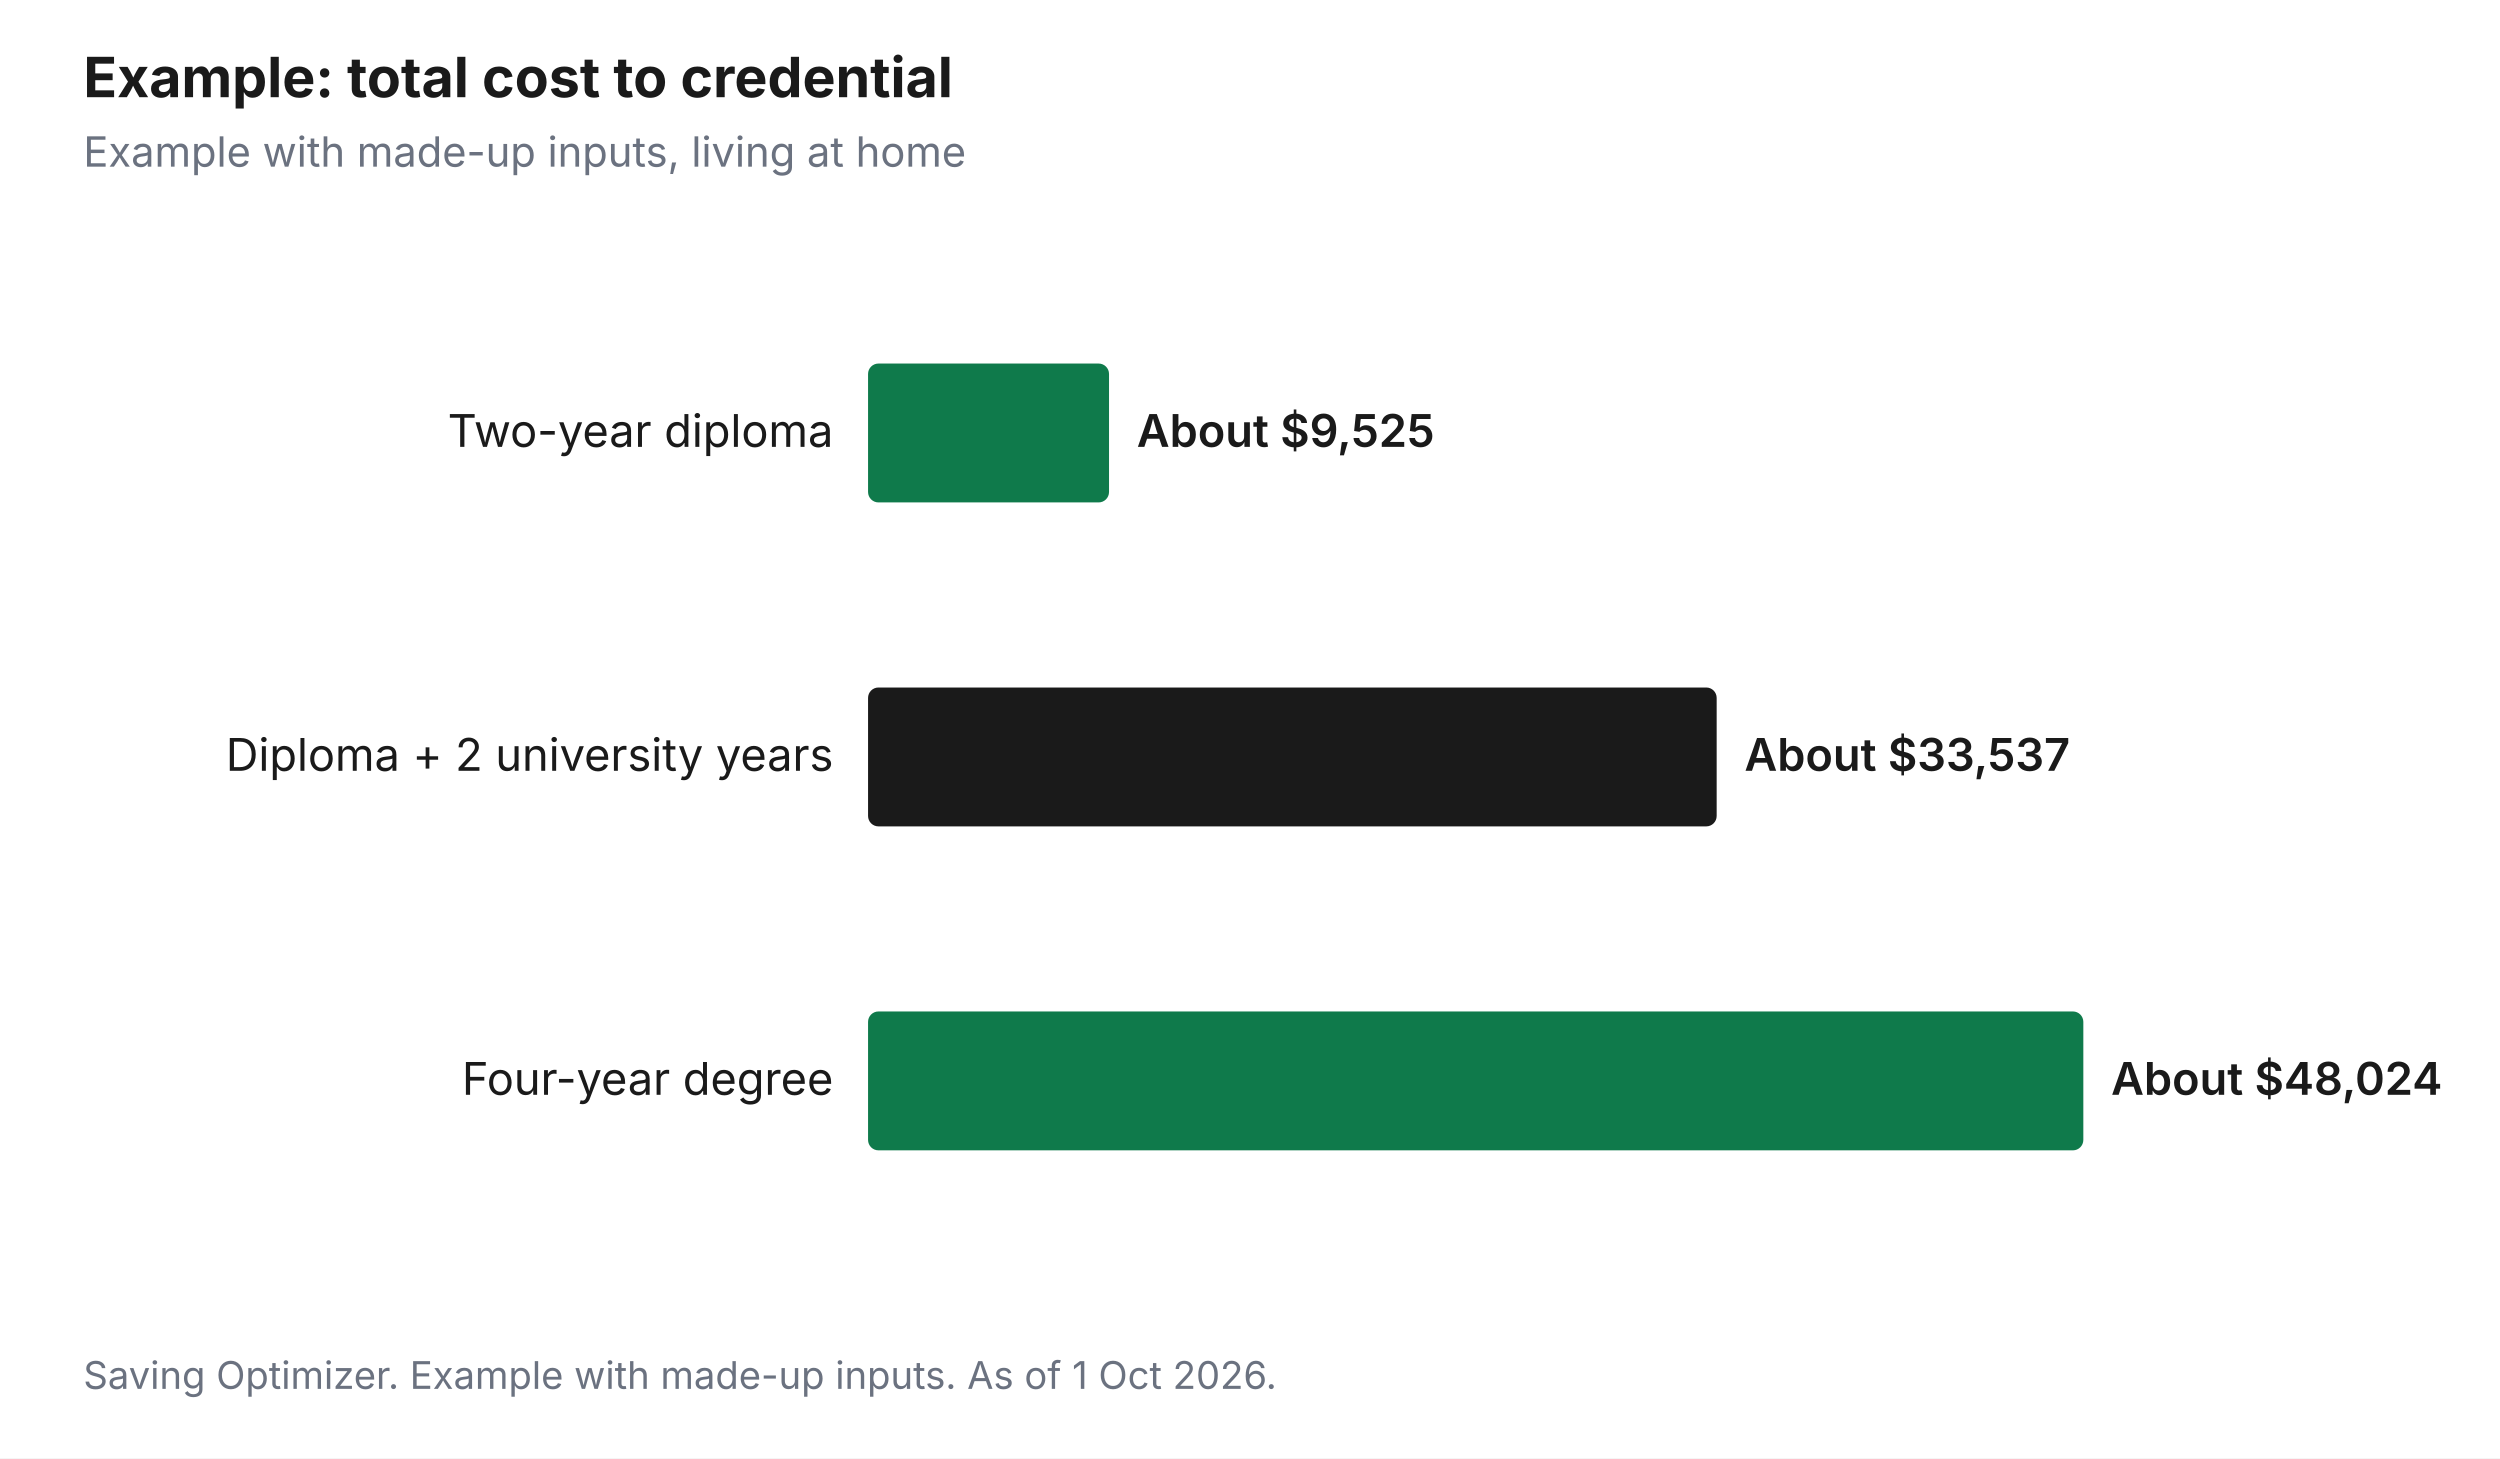
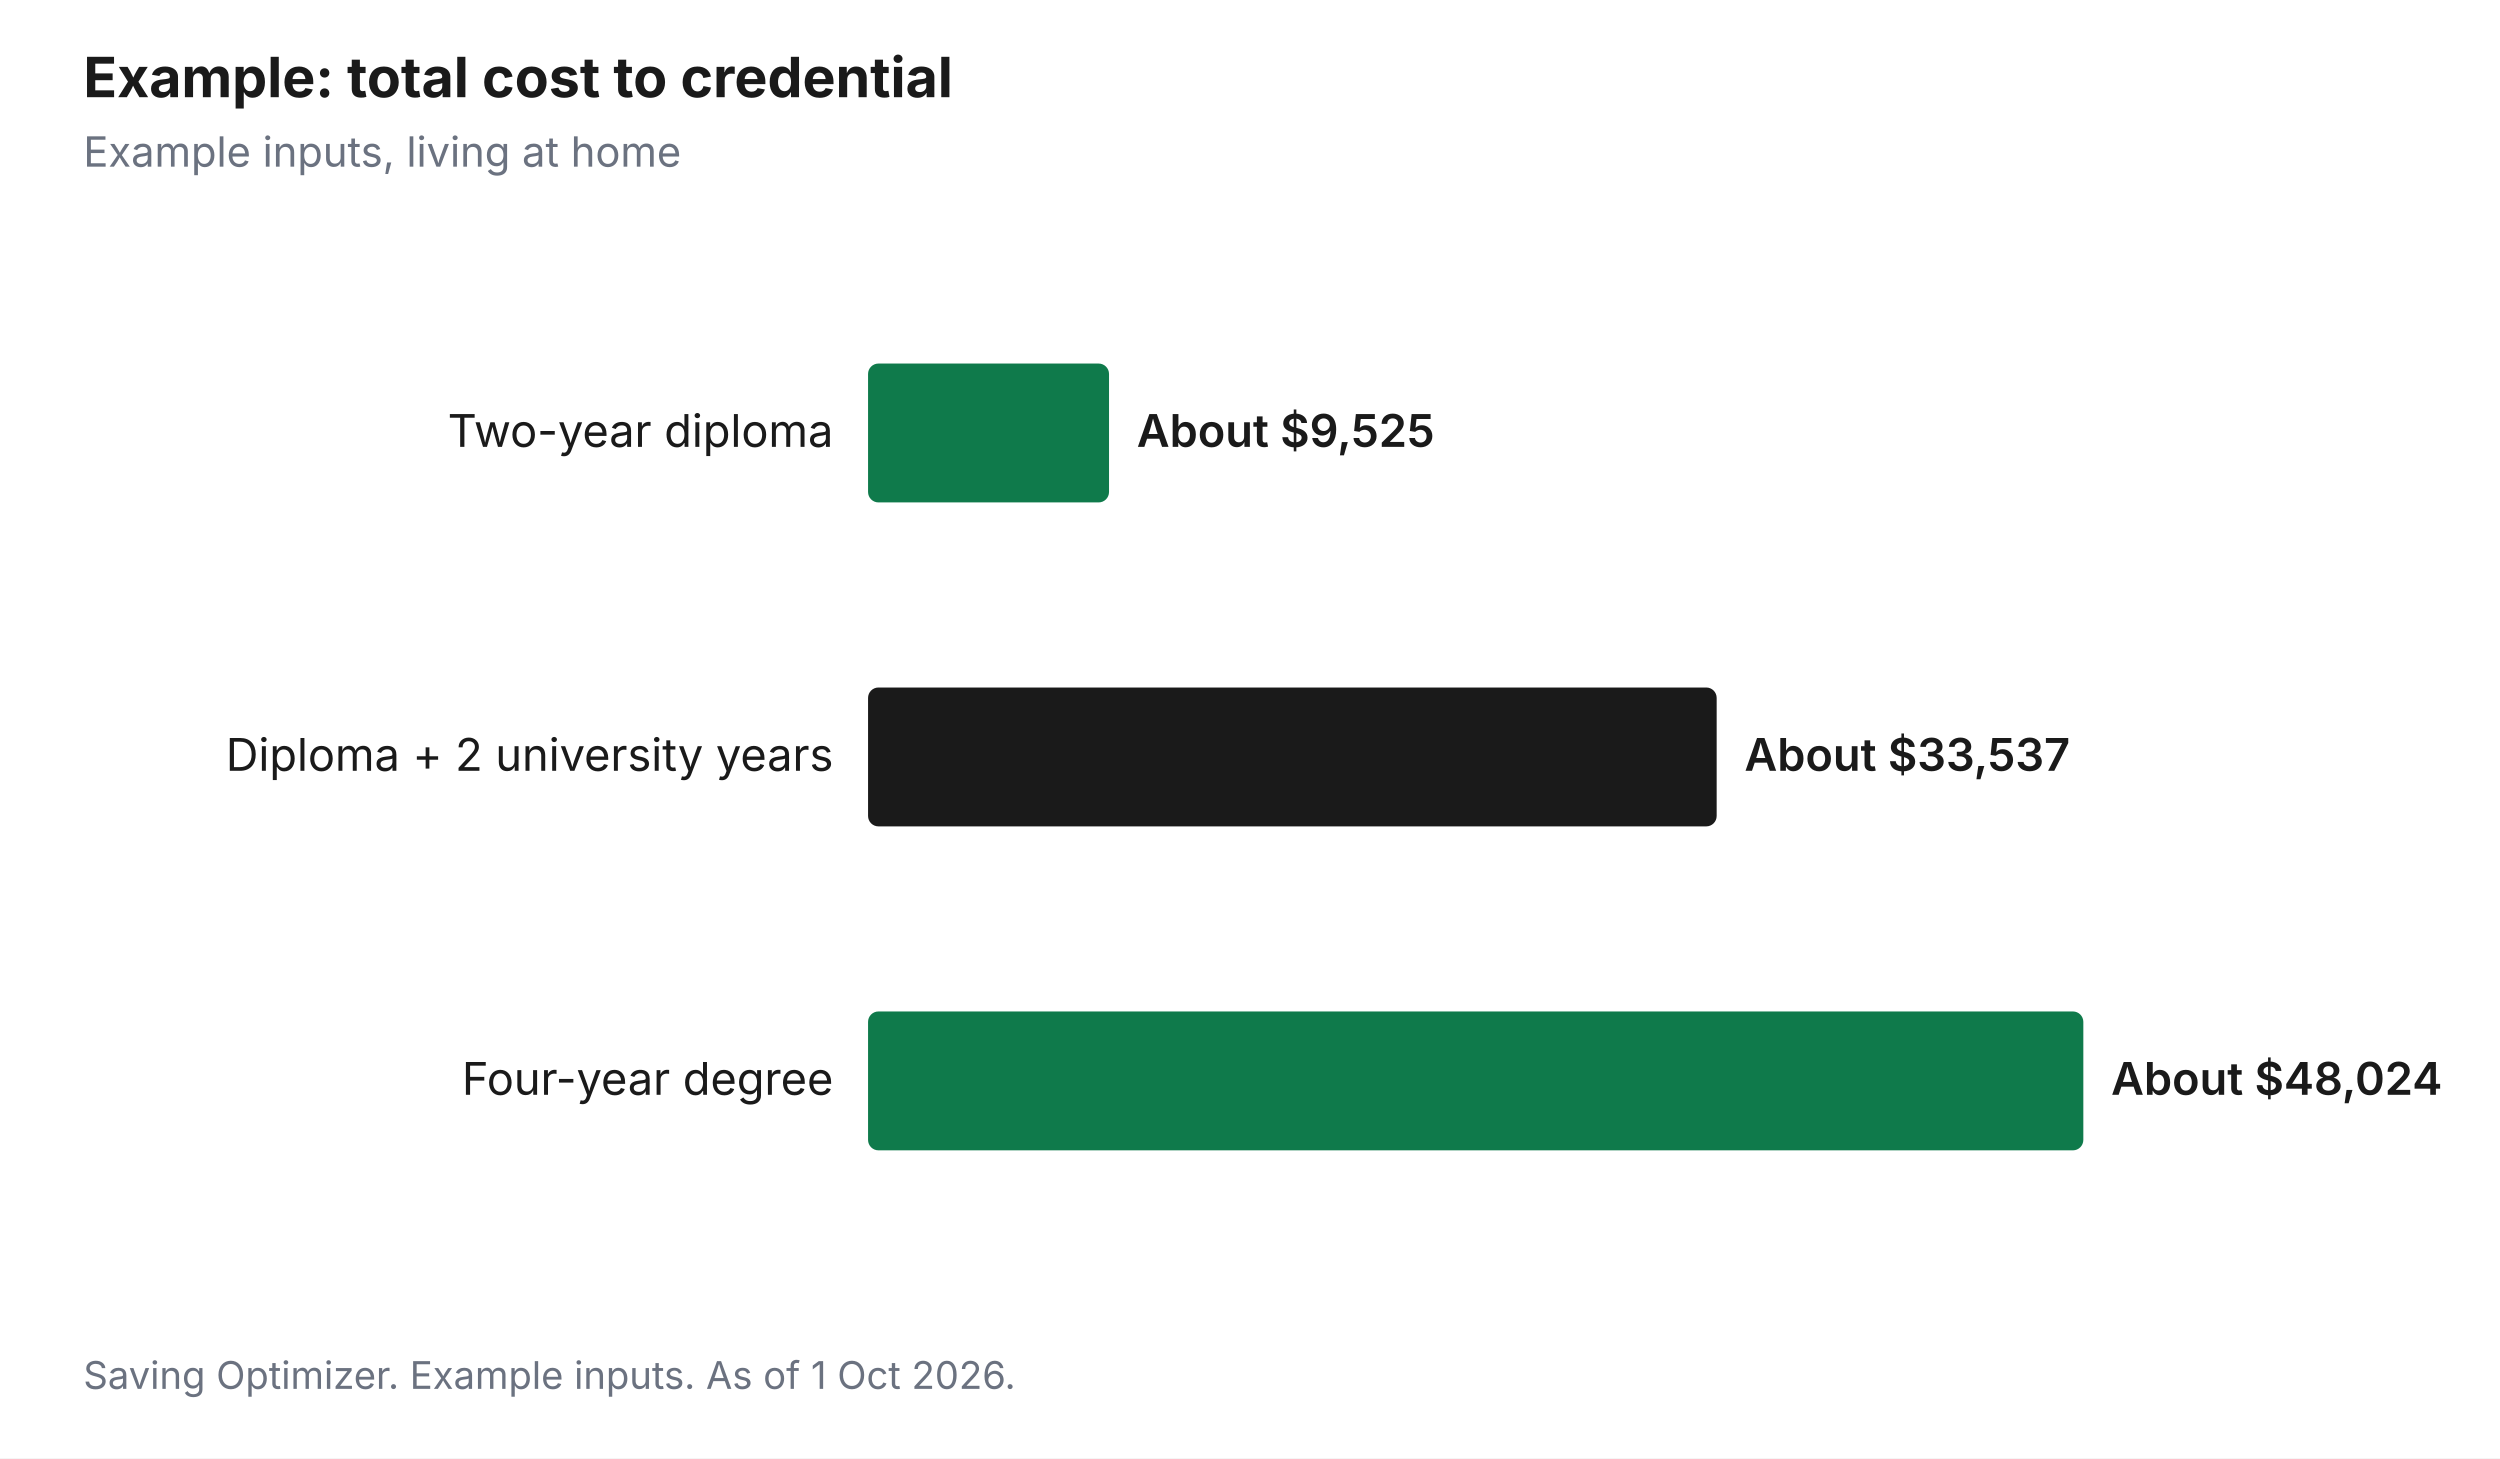
<svg xmlns="http://www.w3.org/2000/svg" viewBox="0 0 720 420" width="720" height="420" role="img" aria-labelledby="t d">
  <rect width="720" height="420" fill="#FFFFFF" />
  <text x="24" y="28" font-family="Inter, Arial, sans-serif" font-size="16" font-weight="700" fill="#1A1A1A">Example: total cost to credential</text>
-   <text x="24" y="48" font-family="Inter, Arial, sans-serif" font-size="12" fill="#6B7280">Example with made-up inputs, living at home</text>
+   <text x="24" y="48" font-family="Inter, Arial, sans-serif" font-size="12" fill="#6B7280">Example inputs, living at home</text>
  <text x="240" y="128.7" text-anchor="end" font-family="Inter, Arial, sans-serif" font-size="13" fill="#1A1A1A">Two-year diploma</text>
  <rect x="250" y="104.7" width="69.4" height="40.0" rx="3" fill="#0F7A4B" />
  <text x="327.4" y="128.7" font-family="Inter, Arial, sans-serif" font-size="13" font-weight="600" fill="#1A1A1A">About $9,525</text>
  <text x="240" y="222.0" text-anchor="end" font-family="Inter, Arial, sans-serif" font-size="13" fill="#1A1A1A">Diploma + 2 university years</text>
  <rect x="250" y="198.0" width="244.4" height="40.0" rx="3" fill="#1A1A1A" />
  <text x="502.4" y="222.0" font-family="Inter, Arial, sans-serif" font-size="13" font-weight="600" fill="#1A1A1A">About $33,537</text>
  <text x="240" y="315.3" text-anchor="end" font-family="Inter, Arial, sans-serif" font-size="13" fill="#1A1A1A">Four-year degree</text>
  <rect x="250" y="291.3" width="350.0" height="40.0" rx="3" fill="#0F7A4B" />
  <text x="608.0" y="315.3" font-family="Inter, Arial, sans-serif" font-size="13" font-weight="600" fill="#1A1A1A">About $48,024</text>
-   <text x="24" y="400" font-family="Inter, Arial, sans-serif" font-size="11" fill="#6B7280">Saving Optimizer. Example with made-up inputs. As of 1 Oct 2026.</text>
+   <text x="24" y="400" font-family="Inter, Arial, sans-serif" font-size="11" fill="#6B7280">Saving Optimizer. Example inputs. As of 1 Oct 2026.</text>
</svg>
